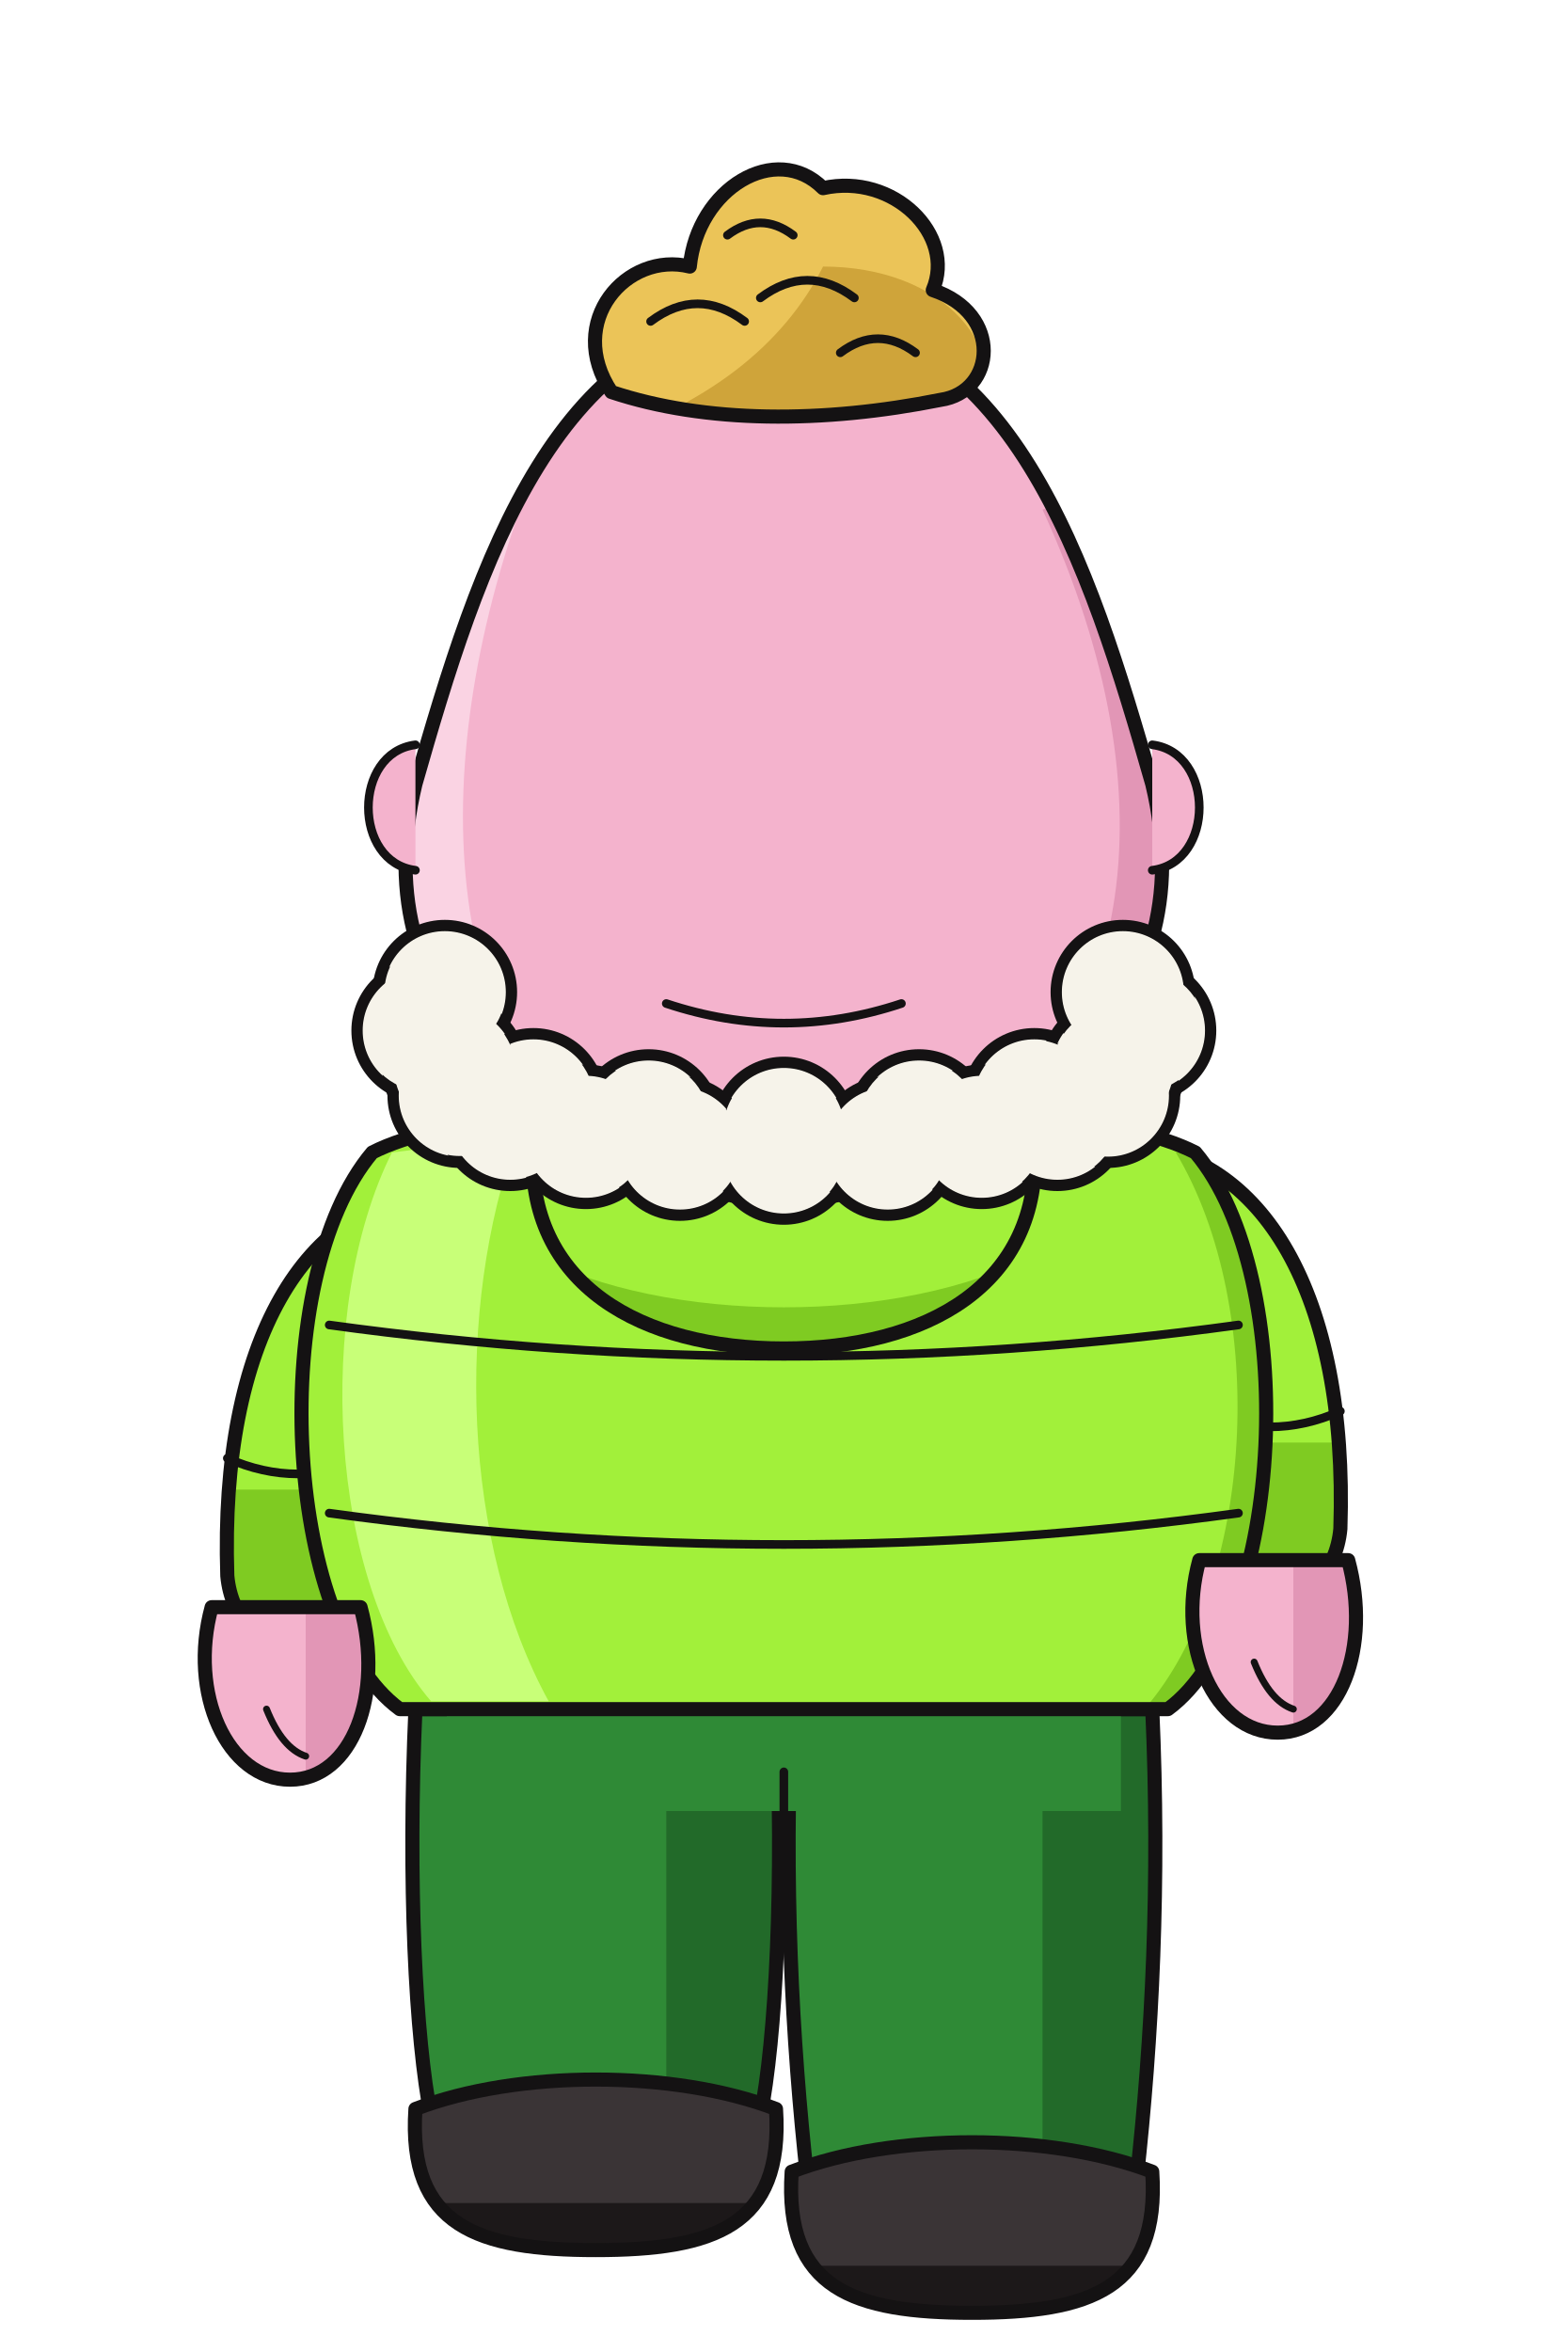
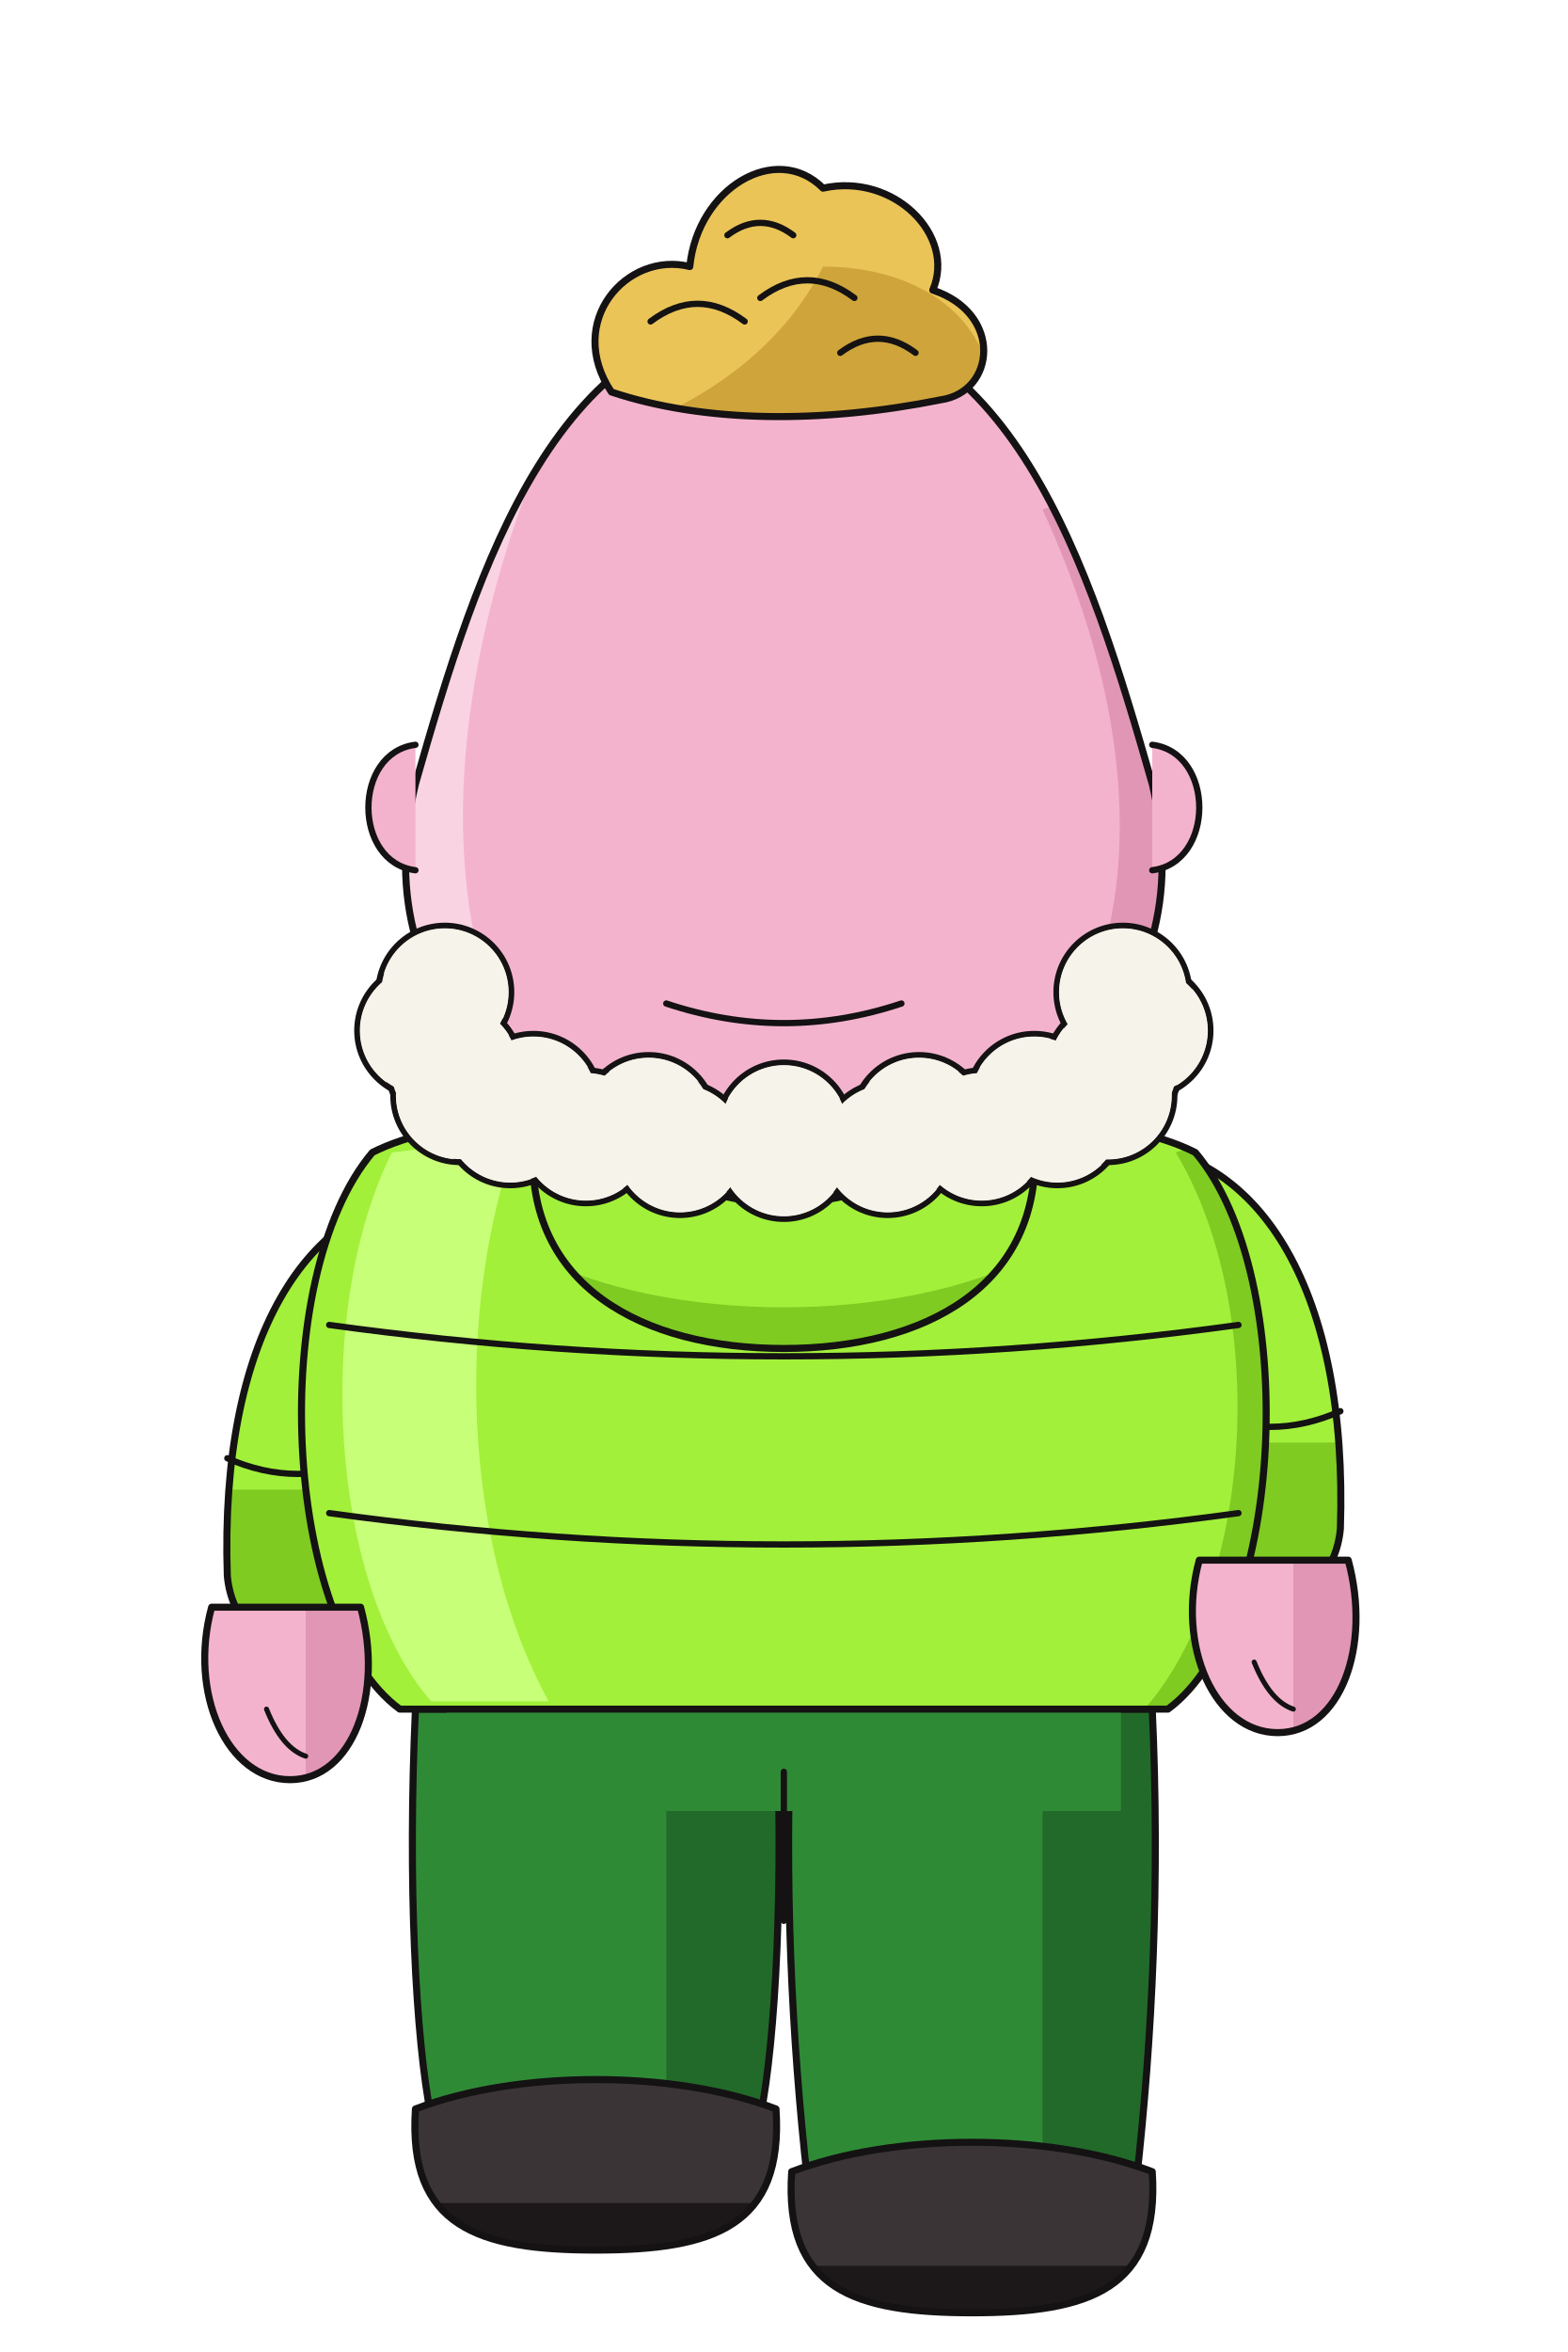
<svg xmlns="http://www.w3.org/2000/svg" width="800" height="1200" viewBox="0 0 400 600">
  <defs>
    <clipPath id="c1">
      <path d="M106,436 L198,436 C200,480 198,520 194,540.0 L110,540.0 C106,520 104,480 106,436 Z" />
    </clipPath>
    <clipPath id="c2">
      <path d="M106,538.0 C104,568.0 122,574.0 152,574.0 C182,574.0 200,568.0 198,538.0 C172,528.0 132,528.0 106,538.0 Z" />
    </clipPath>
    <clipPath id="c3">
      <path d="M202,436 L294,436 C296,480 294,520 290,556.0 L206,556.0 C202,520 200,480 202,436 Z" />
    </clipPath>
    <clipPath id="c4">
      <path d="M202,554.0 C200,584.0 218,590.0 248,590.0 C278,590.0 296,584.0 294,554.0 C268,544.0 228,544.0 202,554.0 Z" />
    </clipPath>
    <clipPath id="c5">
      <path d="M112,304 C78,306 56,342 58,402 C60,424 88,430 96,414 C100,376 106,342 118,318 Z" />
    </clipPath>
    <clipPath id="c6">
      <path d="M 288.0,304.0 C 322.0,306.0 344.0,342.0 342.0,402.0 C 340.0,424.0 312.0,430.0 304.0,414.0 C 300.0,376.0 294.0,342.0 282.0,318.0 Z" />
    </clipPath>
    <clipPath id="c7">
      <path d="M95,300 C68,332 72,420 102,442 L298,442 C328,420 332,332 305,300 C270,282 130,282 95,300 Z" />
    </clipPath>
    <clipPath id="c8">
      <path d="M136,298 C134,268 266,268 264,298 C266,334 236,350 200,350 C164,350 134,334 136,298 Z" />
    </clipPath>
    <clipPath id="c9">
      <path d="M200,86 C258,86 278,150 294,206 C308,264 262,302 200,302 C138,302 92,264 106,206 C122,150 142,86 200,86 Z" />
    </clipPath>
    <clipPath id="c10">
      <path d="M156.0,106 C144.0,88 160.0,70 176.0,74 C178.0,54 198.0,42 210.0,54 C228.0,50 244.0,66 238.0,80 C256.0,86 254.0,106 240.0,108 C210.0,114 180.0,114 156.0,106 Z" />
    </clipPath>
    <clipPath id="c11">
      <path d="M54,416.0 C48,438.0 58,460.0 74,460.0 C90,460.0 98,438.0 92,416.0 Z" />
    </clipPath>
    <clipPath id="c12">
      <path d="M306,404.0 C300,426.0 310,448.0 326,448.0 C342,448.0 350,426.0 344,404.0 Z" />
    </clipPath>
  </defs>
  <path d="M106,436 L198,436 C200,480 198,520 194,540.0 L110,540.0 C106,520 104,480 106,436 Z" fill="#2F8A36" />
  <g clip-path="url(#c1)">
    <path d="M170,430 L212,430 L212,550.0 L170,550.0 Z" fill="#226A29" />
  </g>
-   <path d="M106,436 L198,436 C200,480 198,520 194,540.0 L110,540.0 C106,520 104,480 106,436 Z" fill="none" stroke="#141213" stroke-width="3.6" stroke-linejoin="round" stroke-linecap="round" />
+   <path d="M106,436 L198,436 C200,480 198,520 194,540.0 L110,540.0 C106,520 104,480 106,436 Z" fill="none" stroke="#141213" stroke-width="1.8" stroke-linejoin="round" stroke-linecap="round" />
  <path d="M106,538.0 C104,568.0 122,574.0 152,574.0 C182,574.0 200,568.0 198,538.0 C172,528.0 132,528.0 106,538.0 Z" fill="#3A3436" />
  <g clip-path="url(#c2)">
    <path d="M92,562.0 L212,562.0 L212,582.0 L92,582.0 Z" fill="#1C1819" />
  </g>
-   <path d="M106,538.0 C104,568.0 122,574.0 152,574.0 C182,574.0 200,568.0 198,538.0 C172,528.0 132,528.0 106,538.0 Z" fill="none" stroke="#141213" stroke-width="3.6" stroke-linejoin="round" stroke-linecap="round" />
+   <path d="M106,538.0 C104,568.0 122,574.0 152,574.0 C182,574.0 200,568.0 198,538.0 C172,528.0 132,528.0 106,538.0 Z" fill="none" stroke="#141213" stroke-width="1.8" stroke-linejoin="round" stroke-linecap="round" />
  <path d="M202,436 L294,436 C296,480 294,520 290,556.0 L206,556.0 C202,520 200,480 202,436 Z" fill="#2F8A36" />
  <g clip-path="url(#c3)">
    <path d="M266,430 L308,430 L308,566.0 L266,566.0 Z" fill="#226A29" />
  </g>
-   <path d="M202,436 L294,436 C296,480 294,520 290,556.0 L206,556.0 C202,520 200,480 202,436 Z" fill="none" stroke="#141213" stroke-width="3.6" stroke-linejoin="round" stroke-linecap="round" />
+   <path d="M202,436 L294,436 C296,480 294,520 290,556.0 L206,556.0 C202,520 200,480 202,436 Z" fill="none" stroke="#141213" stroke-width="1.8" stroke-linejoin="round" stroke-linecap="round" />
  <path d="M202,554.0 C200,584.0 218,590.0 248,590.0 C278,590.0 296,584.0 294,554.0 C268,544.0 228,544.0 202,554.0 Z" fill="#3A3436" />
  <g clip-path="url(#c4)">
    <path d="M188,578.0 L308,578.0 L308,598.0 L188,598.0 Z" fill="#1C1819" />
  </g>
-   <path d="M202,554.0 C200,584.0 218,590.0 248,590.0 C278,590.0 296,584.0 294,554.0 C268,544.0 228,544.0 202,554.0 Z" fill="none" stroke="#141213" stroke-width="3.6" stroke-linejoin="round" stroke-linecap="round" />
+   <path d="M202,554.0 C200,584.0 218,590.0 248,590.0 C278,590.0 296,584.0 294,554.0 C268,544.0 228,544.0 202,554.0 Z" fill="none" stroke="#141213" stroke-width="1.8" stroke-linejoin="round" stroke-linecap="round" />
  <path d="M114,436 L286,436 L286,462 L114,462 Z" fill="#2F8A36" />
-   <path d="M200,452 L200,490" fill="none" stroke="#141213" stroke-width="2.2" stroke-linejoin="round" stroke-linecap="round" />
+   <path d="M200,452 L200,490" fill="none" stroke="#141213" stroke-width="1.6" stroke-linejoin="round" stroke-linecap="round" />
  <g transform="translate(0,-6.0)">
    <g transform="translate(0,6.0)">
      <path d="M112,304 C78,306 56,342 58,402 C60,424 88,430 96,414 C100,376 106,342 118,318 Z" fill="#A2F03A" />
      <g clip-path="url(#c5)">
        <path d="M0,380 L400,380 L400,440 L0,440 Z" fill="#7FCB22" />
      </g>
-       <path d="M112,304 C78,306 56,342 58,402 C60,424 88,430 96,414 C100,376 106,342 118,318 Z" fill="none" stroke="#141213" stroke-width="3.6" stroke-linejoin="round" stroke-linecap="round" />
-       <path d="M58,372 Q76,380 94,372" fill="none" stroke="#141213" stroke-width="2.2" stroke-linejoin="round" stroke-linecap="round" />
+       <path d="M112,304 C78,306 56,342 58,402 C60,424 88,430 96,414 C100,376 106,342 118,318 Z" fill="none" stroke="#141213" stroke-width="1.8" stroke-linejoin="round" stroke-linecap="round" />
+       <path d="M58,372 Q76,380 94,372" fill="none" stroke="#141213" stroke-width="1.6" stroke-linejoin="round" stroke-linecap="round" />
    </g>
    <g transform="translate(0,-6.0)">
      <path d="M 288.0,304.0 C 322.0,306.0 344.0,342.0 342.0,402.0 C 340.0,424.0 312.0,430.0 304.0,414.0 C 300.0,376.0 294.0,342.0 282.0,318.0 Z" fill="#A2F03A" />
      <g clip-path="url(#c6)">
        <path d="M0,380 L400,380 L400,440 L0,440 Z" fill="#7FCB22" />
      </g>
-       <path d="M 288.0,304.0 C 322.0,306.0 344.0,342.0 342.0,402.0 C 340.0,424.0 312.0,430.0 304.0,414.0 C 300.0,376.0 294.0,342.0 282.0,318.0 Z" fill="none" stroke="#141213" stroke-width="3.6" stroke-linejoin="round" stroke-linecap="round" />
-       <path d="M306,372 Q324,380 342,372" fill="none" stroke="#141213" stroke-width="2.2" stroke-linejoin="round" stroke-linecap="round" />
+       <path d="M 288.0,304.0 C 322.0,306.0 344.0,342.0 342.0,402.0 C 340.0,424.0 312.0,430.0 304.0,414.0 C 300.0,376.0 294.0,342.0 282.0,318.0 Z" fill="none" stroke="#141213" stroke-width="1.8" stroke-linejoin="round" stroke-linecap="round" />
+       <path d="M306,372 Q324,380 342,372" fill="none" stroke="#141213" stroke-width="1.6" stroke-linejoin="round" stroke-linecap="round" />
    </g>
    <path d="M95,300 C68,332 72,420 102,442 L298,442 C328,420 332,332 305,300 C270,282 130,282 95,300 Z" fill="#A2F03A" />
    <g clip-path="url(#c7)">
      <path d="M300,300 C324,340 320,410 292,442 L330,442 L330,290 Z" fill="#7FCB22" />
    </g>
    <g clip-path="url(#c7)">
      <path d="M100,300 C80,340 84,410 110,440 L140,440 C118,400 116,340 132,296 Z" fill="#C8FF78" />
    </g>
-     <path d="M95,300 C68,332 72,420 102,442 L298,442 C328,420 332,332 305,300 C270,282 130,282 95,300 Z" fill="none" stroke="#141213" stroke-width="3.6" stroke-linejoin="round" stroke-linecap="round" />
-     <path d="M84,344 Q200,360 316,344" fill="none" stroke="#141213" stroke-width="2.2" stroke-linejoin="round" stroke-linecap="round" />
-     <path d="M84,392 Q200,408 316,392" fill="none" stroke="#141213" stroke-width="2.2" stroke-linejoin="round" stroke-linecap="round" />
+     <path d="M95,300 C68,332 72,420 102,442 L298,442 C328,420 332,332 305,300 C270,282 130,282 95,300 Z" fill="none" stroke="#141213" stroke-width="1.8" stroke-linejoin="round" stroke-linecap="round" />
+     <path d="M84,344 Q200,360 316,344" fill="none" stroke="#141213" stroke-width="1.6" stroke-linejoin="round" stroke-linecap="round" />
+     <path d="M84,392 Q200,408 316,392" fill="none" stroke="#141213" stroke-width="1.6" stroke-linejoin="round" stroke-linecap="round" />
    <path d="M136,298 C134,268 266,268 264,298 C266,334 236,350 200,350 C164,350 134,334 136,298 Z" fill="#A2F03A" />
    <g clip-path="url(#c8)">
      <path d="M136,326 C170,344 230,344 264,326 L264,360 L136,360 Z" fill="#7FCB22" />
    </g>
-     <path d="M136,298 C134,268 266,268 264,298 C266,334 236,350 200,350 C164,350 134,334 136,298 Z" fill="none" stroke="#141213" stroke-width="3.6" stroke-linejoin="round" stroke-linecap="round" />
-     <path d="M158,300 Q200,326 242,300" fill="none" stroke="#141213" stroke-width="2.2" stroke-linejoin="round" stroke-linecap="round" />
+     <path d="M136,298 C134,268 266,268 264,298 C266,334 236,350 200,350 C164,350 134,334 136,298 Z" fill="none" stroke="#141213" stroke-width="1.8" stroke-linejoin="round" stroke-linecap="round" />
+     <path d="M158,300 Q200,326 242,300" fill="none" stroke="#141213" stroke-width="1.6" stroke-linejoin="round" stroke-linecap="round" />
    <path d="M200,86 C258,86 278,150 294,206 C308,264 262,302 200,302 C138,302 92,264 106,206 C122,150 142,86 200,86 Z" fill="#F4B3CD" />
    <g clip-path="url(#c9)">
      <path d="M266,136 C300,210 290,276 236,306 L312,306 L312,120 Z" fill="#E296B6" />
    </g>
    <g clip-path="url(#c9)">
      <path d="M146,104 C114,170 104,250 146,296 L96,306 L90,96 Z" fill="#FAD3E3" />
    </g>
-     <path d="M200,86 C258,86 278,150 294,206 C308,264 262,302 200,302 C138,302 92,264 106,206 C122,150 142,86 200,86 Z" fill="none" stroke="#141213" stroke-width="3.6" stroke-linejoin="round" stroke-linecap="round" />
-     <path d="M170,262 Q200,272 230,262" fill="none" stroke="#141213" stroke-width="2.2" stroke-linejoin="round" stroke-linecap="round" />
-     <path d="M106,196 C90,198 90,226 106,228" fill="#F4B3CD" stroke="#141213" stroke-width="2.2" stroke-linejoin="round" stroke-linecap="round" />
-     <path d="M294,196 C310,198 310,226 294,228" fill="#F4B3CD" stroke="#141213" stroke-width="2.2" stroke-linejoin="round" stroke-linecap="round" />
-     <ellipse cx="113.5" cy="259.1" rx="17.0" ry="17.0" fill="#F6F3EA" stroke="#141213" stroke-width="2.88" />
-     <ellipse cx="108.1" cy="268.9" rx="17.0" ry="17.0" fill="#F6F3EA" stroke="#141213" stroke-width="2.88" />
-     <ellipse cx="116.0" cy="278.6" rx="17.0" ry="17.0" fill="#F6F3EA" stroke="#141213" stroke-width="2.88" />
-     <ellipse cx="136.1" cy="286.7" rx="17.0" ry="17.0" fill="#F6F3EA" stroke="#141213" stroke-width="2.88" />
-     <ellipse cx="165.5" cy="292.1" rx="17.0" ry="17.0" fill="#F6F3EA" stroke="#141213" stroke-width="2.88" />
-     <ellipse cx="200.0" cy="294.0" rx="17.0" ry="17.0" fill="#F6F3EA" stroke="#141213" stroke-width="2.88" />
-     <ellipse cx="234.5" cy="292.1" rx="17.0" ry="17.0" fill="#F6F3EA" stroke="#141213" stroke-width="2.88" />
-     <ellipse cx="263.9" cy="286.7" rx="17.0" ry="17.0" fill="#F6F3EA" stroke="#141213" stroke-width="2.88" />
-     <ellipse cx="284.0" cy="278.6" rx="17.0" ry="17.0" fill="#F6F3EA" stroke="#141213" stroke-width="2.88" />
-     <ellipse cx="291.9" cy="268.9" rx="17.0" ry="17.0" fill="#F6F3EA" stroke="#141213" stroke-width="2.88" />
-     <ellipse cx="286.5" cy="259.1" rx="17.0" ry="17.0" fill="#F6F3EA" stroke="#141213" stroke-width="2.88" />
-     <ellipse cx="117.3" cy="285.5" rx="17.0" ry="17.0" fill="#F6F3EA" stroke="#141213" stroke-width="2.88" />
-     <ellipse cx="130.2" cy="291.4" rx="17.0" ry="17.0" fill="#F6F3EA" stroke="#141213" stroke-width="2.88" />
-     <ellipse cx="149.5" cy="296.0" rx="17.0" ry="17.0" fill="#F6F3EA" stroke="#141213" stroke-width="2.88" />
-     <ellipse cx="173.5" cy="299.0" rx="17.0" ry="17.0" fill="#F6F3EA" stroke="#141213" stroke-width="2.88" />
-     <ellipse cx="200.0" cy="300.0" rx="17.0" ry="17.0" fill="#F6F3EA" stroke="#141213" stroke-width="2.88" />
-     <ellipse cx="226.5" cy="299.0" rx="17.0" ry="17.0" fill="#F6F3EA" stroke="#141213" stroke-width="2.88" />
-     <ellipse cx="250.5" cy="296.0" rx="17.0" ry="17.0" fill="#F6F3EA" stroke="#141213" stroke-width="2.88" />
-     <ellipse cx="269.8" cy="291.4" rx="17.0" ry="17.0" fill="#F6F3EA" stroke="#141213" stroke-width="2.88" />
-     <ellipse cx="282.7" cy="285.5" rx="17.0" ry="17.0" fill="#F6F3EA" stroke="#141213" stroke-width="2.88" />
-     <ellipse cx="113.5" cy="259.1" rx="15.4" ry="15.4" fill="#F6F3EA" />
-     <ellipse cx="108.1" cy="268.9" rx="15.4" ry="15.4" fill="#F6F3EA" />
-     <ellipse cx="116.0" cy="278.6" rx="15.4" ry="15.4" fill="#F6F3EA" />
-     <ellipse cx="136.1" cy="286.7" rx="15.4" ry="15.4" fill="#F6F3EA" />
-     <ellipse cx="165.5" cy="292.1" rx="15.4" ry="15.4" fill="#F6F3EA" />
-     <ellipse cx="200.0" cy="294.0" rx="15.4" ry="15.4" fill="#F6F3EA" />
-     <ellipse cx="234.5" cy="292.1" rx="15.4" ry="15.4" fill="#F6F3EA" />
-     <ellipse cx="263.9" cy="286.7" rx="15.4" ry="15.4" fill="#F6F3EA" />
-     <ellipse cx="284.0" cy="278.6" rx="15.4" ry="15.4" fill="#F6F3EA" />
-     <ellipse cx="291.9" cy="268.9" rx="15.4" ry="15.4" fill="#F6F3EA" />
-     <ellipse cx="286.5" cy="259.1" rx="15.4" ry="15.4" fill="#F6F3EA" />
-     <ellipse cx="117.3" cy="285.5" rx="15.4" ry="15.4" fill="#F6F3EA" />
-     <ellipse cx="130.2" cy="291.4" rx="15.4" ry="15.4" fill="#F6F3EA" />
-     <ellipse cx="149.5" cy="296.0" rx="15.4" ry="15.4" fill="#F6F3EA" />
-     <ellipse cx="173.5" cy="299.0" rx="15.4" ry="15.4" fill="#F6F3EA" />
-     <ellipse cx="200.0" cy="300.0" rx="15.4" ry="15.4" fill="#F6F3EA" />
-     <ellipse cx="226.5" cy="299.0" rx="15.4" ry="15.4" fill="#F6F3EA" />
-     <ellipse cx="250.5" cy="296.0" rx="15.4" ry="15.4" fill="#F6F3EA" />
-     <ellipse cx="269.8" cy="291.4" rx="15.4" ry="15.4" fill="#F6F3EA" />
-     <ellipse cx="282.7" cy="285.5" rx="15.4" ry="15.4" fill="#F6F3EA" />
+     <path d="M200,86 C258,86 278,150 294,206 C308,264 262,302 200,302 C138,302 92,264 106,206 C122,150 142,86 200,86 Z" fill="none" stroke="#141213" stroke-width="1.8" stroke-linejoin="round" stroke-linecap="round" />
+     <path d="M170,262 Q200,272 230,262" fill="none" stroke="#141213" stroke-width="1.6" stroke-linejoin="round" stroke-linecap="round" />
+     <path d="M106,196 C90,198 90,226 106,228" fill="#F4B3CD" stroke="#141213" stroke-width="1.6" stroke-linejoin="round" stroke-linecap="round" />
+     <path d="M294,196 C310,198 310,226 294,228" fill="#F4B3CD" stroke="#141213" stroke-width="1.6" stroke-linejoin="round" stroke-linecap="round" />
+     <ellipse cx="113.5" cy="259.1" rx="17.0" ry="17.0" fill="#F6F3EA" stroke="#141213" stroke-width="1.44" />
+     <ellipse cx="108.1" cy="268.9" rx="17.0" ry="17.0" fill="#F6F3EA" stroke="#141213" stroke-width="1.44" />
+     <ellipse cx="116.0" cy="278.6" rx="17.0" ry="17.0" fill="#F6F3EA" stroke="#141213" stroke-width="1.44" />
+     <ellipse cx="136.1" cy="286.7" rx="17.0" ry="17.0" fill="#F6F3EA" stroke="#141213" stroke-width="1.44" />
+     <ellipse cx="165.5" cy="292.1" rx="17.0" ry="17.0" fill="#F6F3EA" stroke="#141213" stroke-width="1.44" />
+     <ellipse cx="200.0" cy="294.0" rx="17.0" ry="17.0" fill="#F6F3EA" stroke="#141213" stroke-width="1.44" />
+     <ellipse cx="234.5" cy="292.1" rx="17.0" ry="17.0" fill="#F6F3EA" stroke="#141213" stroke-width="1.44" />
+     <ellipse cx="263.9" cy="286.7" rx="17.0" ry="17.0" fill="#F6F3EA" stroke="#141213" stroke-width="1.44" />
+     <ellipse cx="284.0" cy="278.6" rx="17.0" ry="17.0" fill="#F6F3EA" stroke="#141213" stroke-width="1.44" />
+     <ellipse cx="291.9" cy="268.9" rx="17.0" ry="17.0" fill="#F6F3EA" stroke="#141213" stroke-width="1.44" />
+     <ellipse cx="286.5" cy="259.1" rx="17.0" ry="17.0" fill="#F6F3EA" stroke="#141213" stroke-width="1.44" />
+     <ellipse cx="117.3" cy="285.5" rx="17.0" ry="17.0" fill="#F6F3EA" stroke="#141213" stroke-width="1.44" />
+     <ellipse cx="130.2" cy="291.4" rx="17.0" ry="17.0" fill="#F6F3EA" stroke="#141213" stroke-width="1.44" />
+     <ellipse cx="149.5" cy="296.0" rx="17.0" ry="17.0" fill="#F6F3EA" stroke="#141213" stroke-width="1.44" />
+     <ellipse cx="173.5" cy="299.0" rx="17.0" ry="17.0" fill="#F6F3EA" stroke="#141213" stroke-width="1.44" />
+     <ellipse cx="200.0" cy="300.0" rx="17.0" ry="17.0" fill="#F6F3EA" stroke="#141213" stroke-width="1.44" />
+     <ellipse cx="226.5" cy="299.0" rx="17.0" ry="17.0" fill="#F6F3EA" stroke="#141213" stroke-width="1.44" />
+     <ellipse cx="250.5" cy="296.0" rx="17.0" ry="17.0" fill="#F6F3EA" stroke="#141213" stroke-width="1.44" />
+     <ellipse cx="269.8" cy="291.4" rx="17.0" ry="17.0" fill="#F6F3EA" stroke="#141213" stroke-width="1.44" />
+     <ellipse cx="282.7" cy="285.5" rx="17.0" ry="17.0" fill="#F6F3EA" stroke="#141213" stroke-width="1.44" />
+     <ellipse cx="113.5" cy="259.1" rx="16.2" ry="16.2" fill="#F6F3EA" />
+     <ellipse cx="108.1" cy="268.9" rx="16.2" ry="16.2" fill="#F6F3EA" />
+     <ellipse cx="116.0" cy="278.6" rx="16.2" ry="16.2" fill="#F6F3EA" />
+     <ellipse cx="136.1" cy="286.7" rx="16.2" ry="16.2" fill="#F6F3EA" />
+     <ellipse cx="165.5" cy="292.1" rx="16.2" ry="16.2" fill="#F6F3EA" />
+     <ellipse cx="200.0" cy="294.0" rx="16.2" ry="16.2" fill="#F6F3EA" />
+     <ellipse cx="234.5" cy="292.1" rx="16.2" ry="16.2" fill="#F6F3EA" />
+     <ellipse cx="263.9" cy="286.7" rx="16.2" ry="16.2" fill="#F6F3EA" />
+     <ellipse cx="284.0" cy="278.6" rx="16.2" ry="16.2" fill="#F6F3EA" />
+     <ellipse cx="291.9" cy="268.9" rx="16.2" ry="16.2" fill="#F6F3EA" />
+     <ellipse cx="286.5" cy="259.1" rx="16.2" ry="16.2" fill="#F6F3EA" />
+     <ellipse cx="117.3" cy="285.5" rx="16.2" ry="16.2" fill="#F6F3EA" />
+     <ellipse cx="130.2" cy="291.4" rx="16.2" ry="16.2" fill="#F6F3EA" />
+     <ellipse cx="149.5" cy="296.0" rx="16.2" ry="16.2" fill="#F6F3EA" />
+     <ellipse cx="173.5" cy="299.0" rx="16.2" ry="16.2" fill="#F6F3EA" />
+     <ellipse cx="200.0" cy="300.0" rx="16.2" ry="16.2" fill="#F6F3EA" />
+     <ellipse cx="226.5" cy="299.0" rx="16.2" ry="16.2" fill="#F6F3EA" />
+     <ellipse cx="250.5" cy="296.0" rx="16.2" ry="16.2" fill="#F6F3EA" />
+     <ellipse cx="269.8" cy="291.4" rx="16.2" ry="16.2" fill="#F6F3EA" />
+     <ellipse cx="282.7" cy="285.5" rx="16.2" ry="16.2" fill="#F6F3EA" />
    <path d="M156.0,106 C144.0,88 160.0,70 176.0,74 C178.0,54 198.0,42 210.0,54 C228.0,50 244.0,66 238.0,80 C256.0,86 254.0,106 240.0,108 C210.0,114 180.0,114 156.0,106 Z" fill="#EBC458" />
    <g clip-path="url(#c10)">
      <path d="M210.0,74 C240.0,74 260.0,94 250.0,119 L150.0,119 C180.0,110 200,94 210.0,74 Z" fill="#CFA43A" />
    </g>
-     <path d="M156.0,106 C144.0,88 160.0,70 176.0,74 C178.0,54 198.0,42 210.0,54 C228.0,50 244.0,66 238.0,80 C256.0,86 254.0,106 240.0,108 C210.0,114 180.0,114 156.0,106 Z" fill="none" stroke="#141213" stroke-width="3.6" stroke-linejoin="round" stroke-linecap="round" />
-     <path d="M166.0,88.0 Q178.0,79.0 190.0,88.0" fill="none" stroke="#141213" stroke-width="2.2" stroke-linejoin="round" stroke-linecap="round" />
-     <path d="M194.0,82.0 Q206.0,73.0 218.0,82.0" fill="none" stroke="#141213" stroke-width="2.2" stroke-linejoin="round" stroke-linecap="round" />
-     <path d="M185.6,66.0 Q194.0,59.7 202.4,66.0" fill="none" stroke="#141213" stroke-width="2.2" stroke-linejoin="round" stroke-linecap="round" />
-     <path d="M214.4,96.0 Q224.0,88.8 233.6,96.0" fill="none" stroke="#141213" stroke-width="2.2" stroke-linejoin="round" stroke-linecap="round" />
+     <path d="M156.0,106 C144.0,88 160.0,70 176.0,74 C178.0,54 198.0,42 210.0,54 C228.0,50 244.0,66 238.0,80 C256.0,86 254.0,106 240.0,108 C210.0,114 180.0,114 156.0,106 Z" fill="none" stroke="#141213" stroke-width="1.8" stroke-linejoin="round" stroke-linecap="round" />
+     <path d="M166.0,88.0 Q178.0,79.0 190.0,88.0" fill="none" stroke="#141213" stroke-width="1.6" stroke-linejoin="round" stroke-linecap="round" />
+     <path d="M194.0,82.0 Q206.0,73.0 218.0,82.0" fill="none" stroke="#141213" stroke-width="1.6" stroke-linejoin="round" stroke-linecap="round" />
+     <path d="M185.6,66.0 Q194.0,59.7 202.4,66.0" fill="none" stroke="#141213" stroke-width="1.6" stroke-linejoin="round" stroke-linecap="round" />
+     <path d="M214.4,96.0 Q224.0,88.8 233.6,96.0" fill="none" stroke="#141213" stroke-width="1.6" stroke-linejoin="round" stroke-linecap="round" />
    <path d="M54,416.0 C48,438.0 58,460.0 74,460.0 C90,460.0 98,438.0 92,416.0 Z" fill="#F4B3CD" />
    <g clip-path="url(#c11)">
      <path d="M78,414.0 L104,414.0 L104,464.0 L78,464.0 Z" fill="#E296B6" />
    </g>
-     <path d="M54,416.0 C48,438.0 58,460.0 74,460.0 C90,460.0 98,438.0 92,416.0 Z" fill="none" stroke="#141213" stroke-width="3.6" stroke-linejoin="round" stroke-linecap="round" />
-     <path d="M68,442.0 Q72,452.0 78,454.0" fill="none" stroke="#141213" stroke-width="1.76" stroke-linejoin="round" stroke-linecap="round" />
+     <path d="M54,416.0 C48,438.0 58,460.0 74,460.0 C90,460.0 98,438.0 92,416.0 Z" fill="none" stroke="#141213" stroke-width="1.8" stroke-linejoin="round" stroke-linecap="round" />
+     <path d="M68,442.0 Q72,452.0 78,454.0" fill="none" stroke="#141213" stroke-width="1.28" stroke-linejoin="round" stroke-linecap="round" />
    <path d="M306,404.0 C300,426.0 310,448.0 326,448.0 C342,448.0 350,426.0 344,404.0 Z" fill="#F4B3CD" />
    <g clip-path="url(#c12)">
      <path d="M330,402.0 L356,402.0 L356,452.0 L330,452.0 Z" fill="#E296B6" />
    </g>
-     <path d="M306,404.0 C300,426.0 310,448.0 326,448.0 C342,448.0 350,426.0 344,404.0 Z" fill="none" stroke="#141213" stroke-width="3.6" stroke-linejoin="round" stroke-linecap="round" />
-     <path d="M320,430.0 Q324,440.0 330,442.0" fill="none" stroke="#141213" stroke-width="1.76" stroke-linejoin="round" stroke-linecap="round" />
+     <path d="M306,404.0 C300,426.0 310,448.0 326,448.0 C342,448.0 350,426.0 344,404.0 Z" fill="none" stroke="#141213" stroke-width="1.8" stroke-linejoin="round" stroke-linecap="round" />
+     <path d="M320,430.0 Q324,440.0 330,442.0" fill="none" stroke="#141213" stroke-width="1.28" stroke-linejoin="round" stroke-linecap="round" />
  </g>
</svg>
